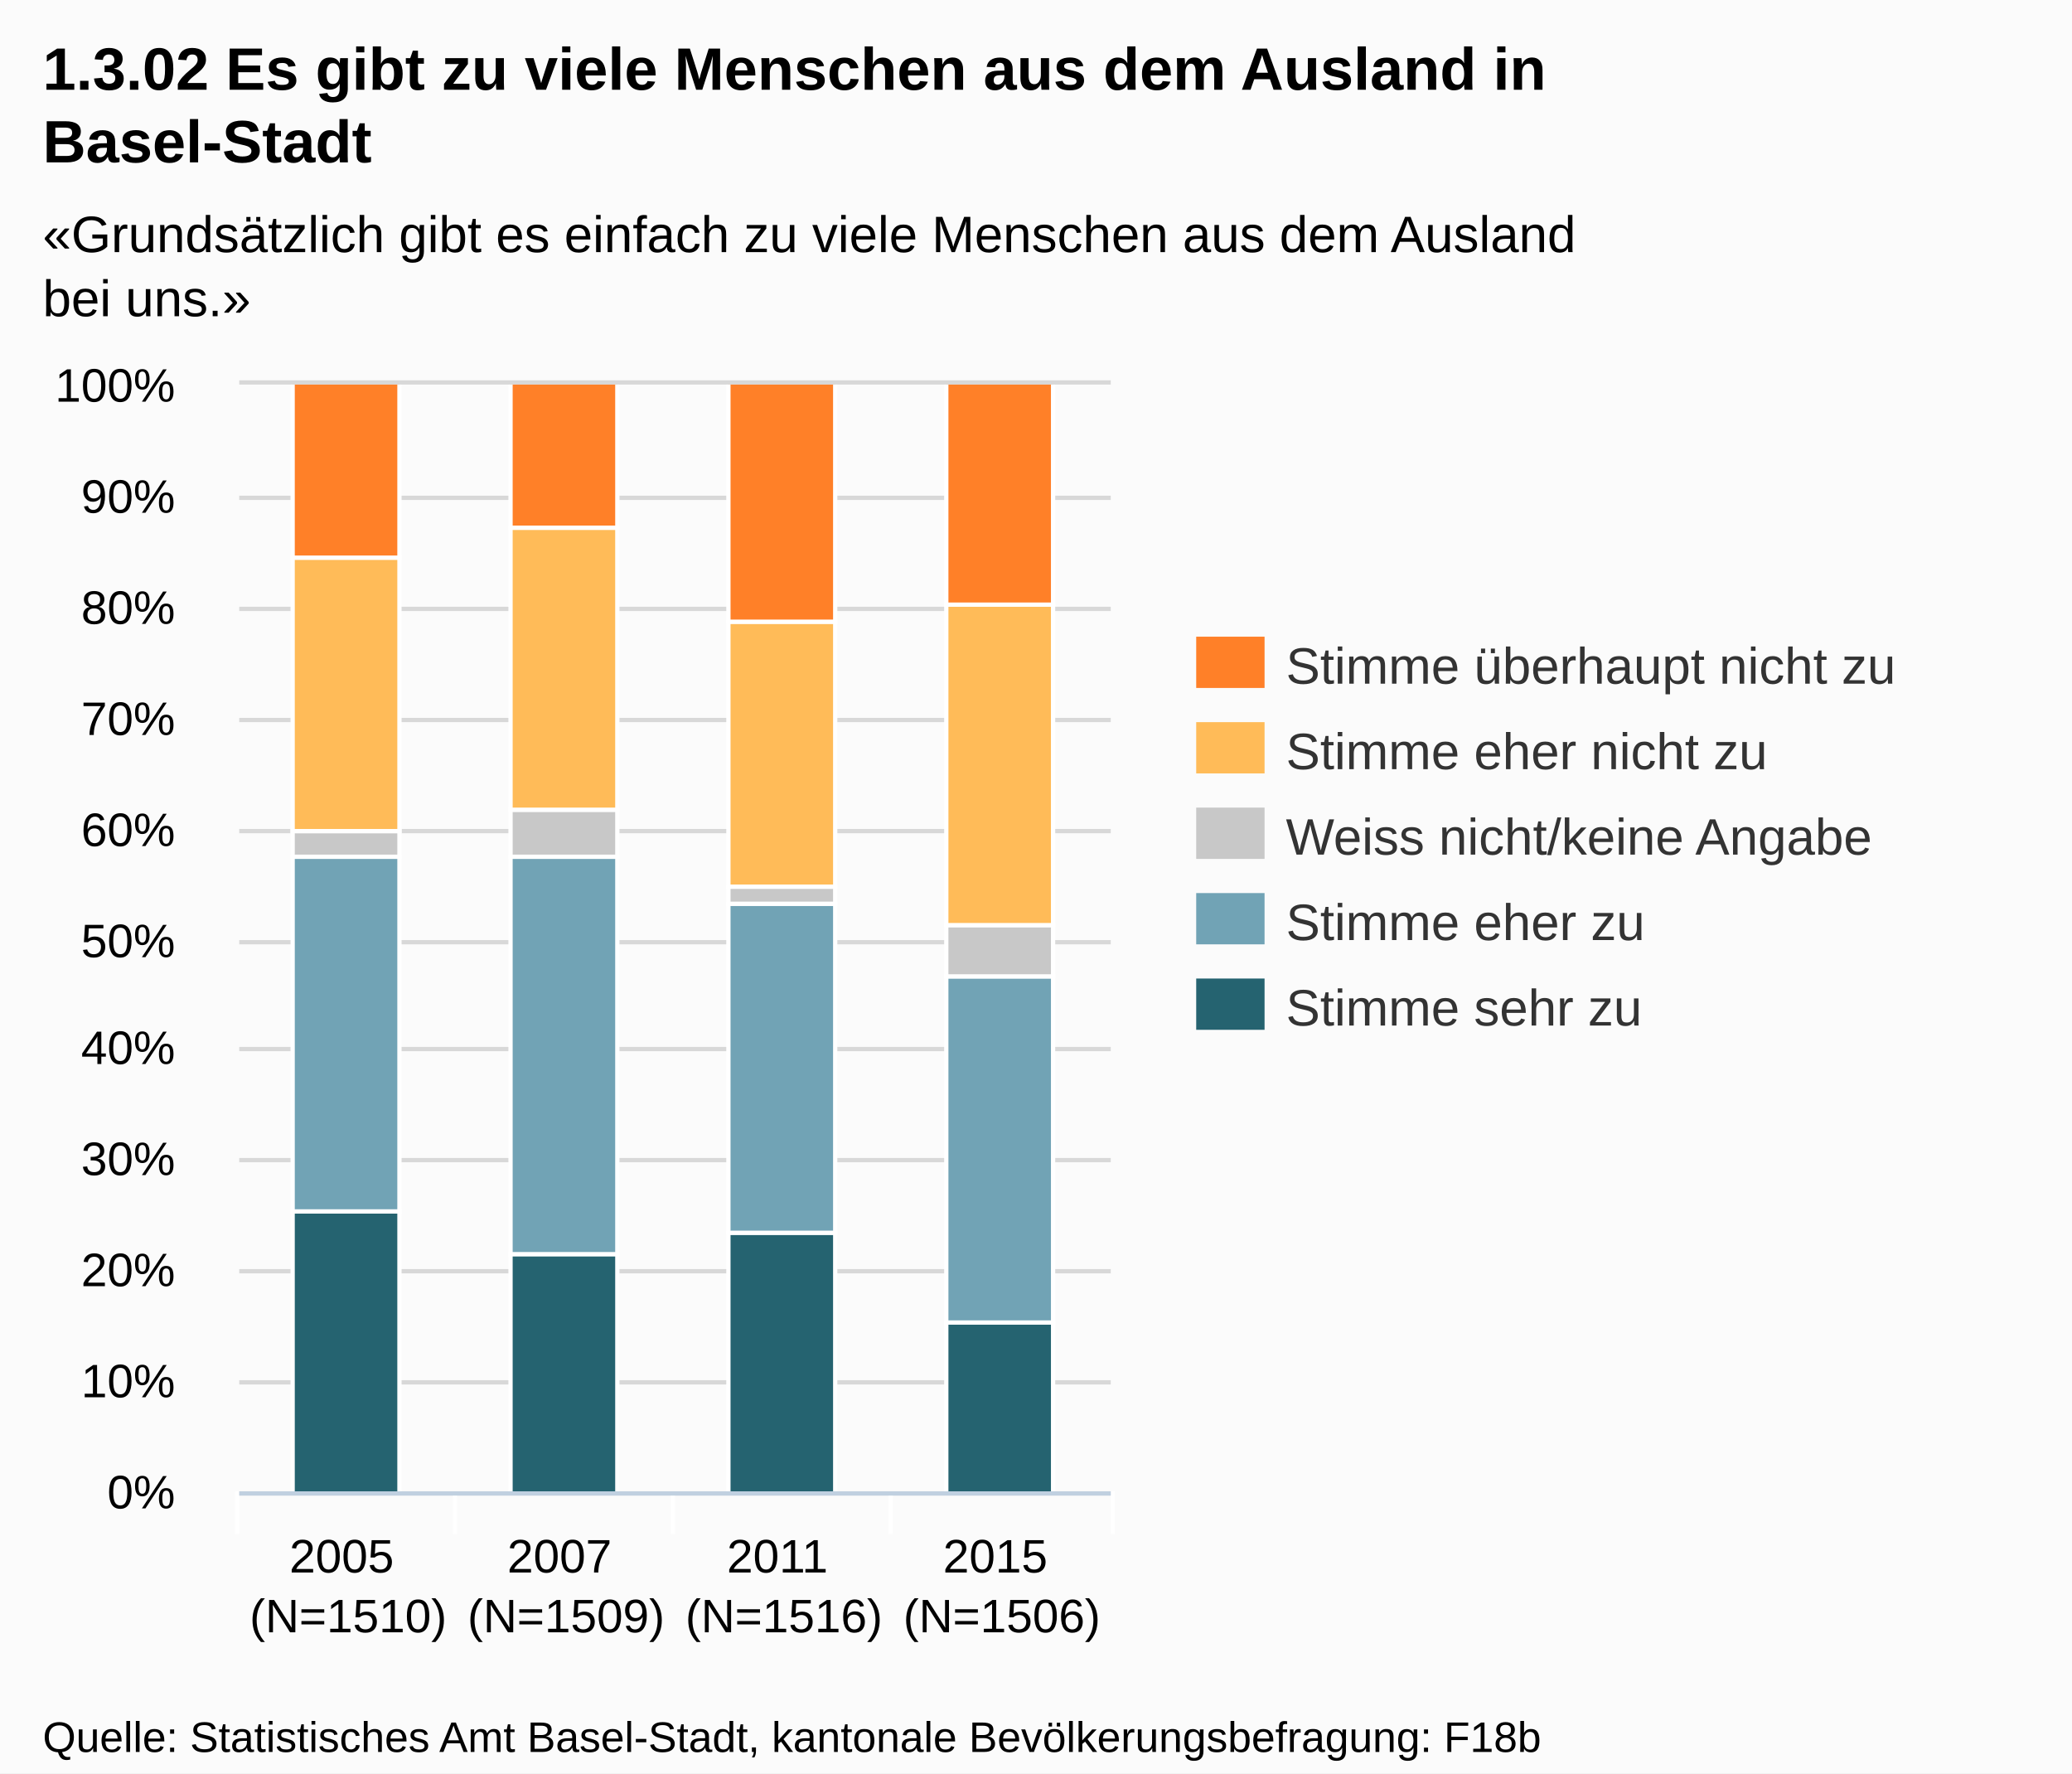
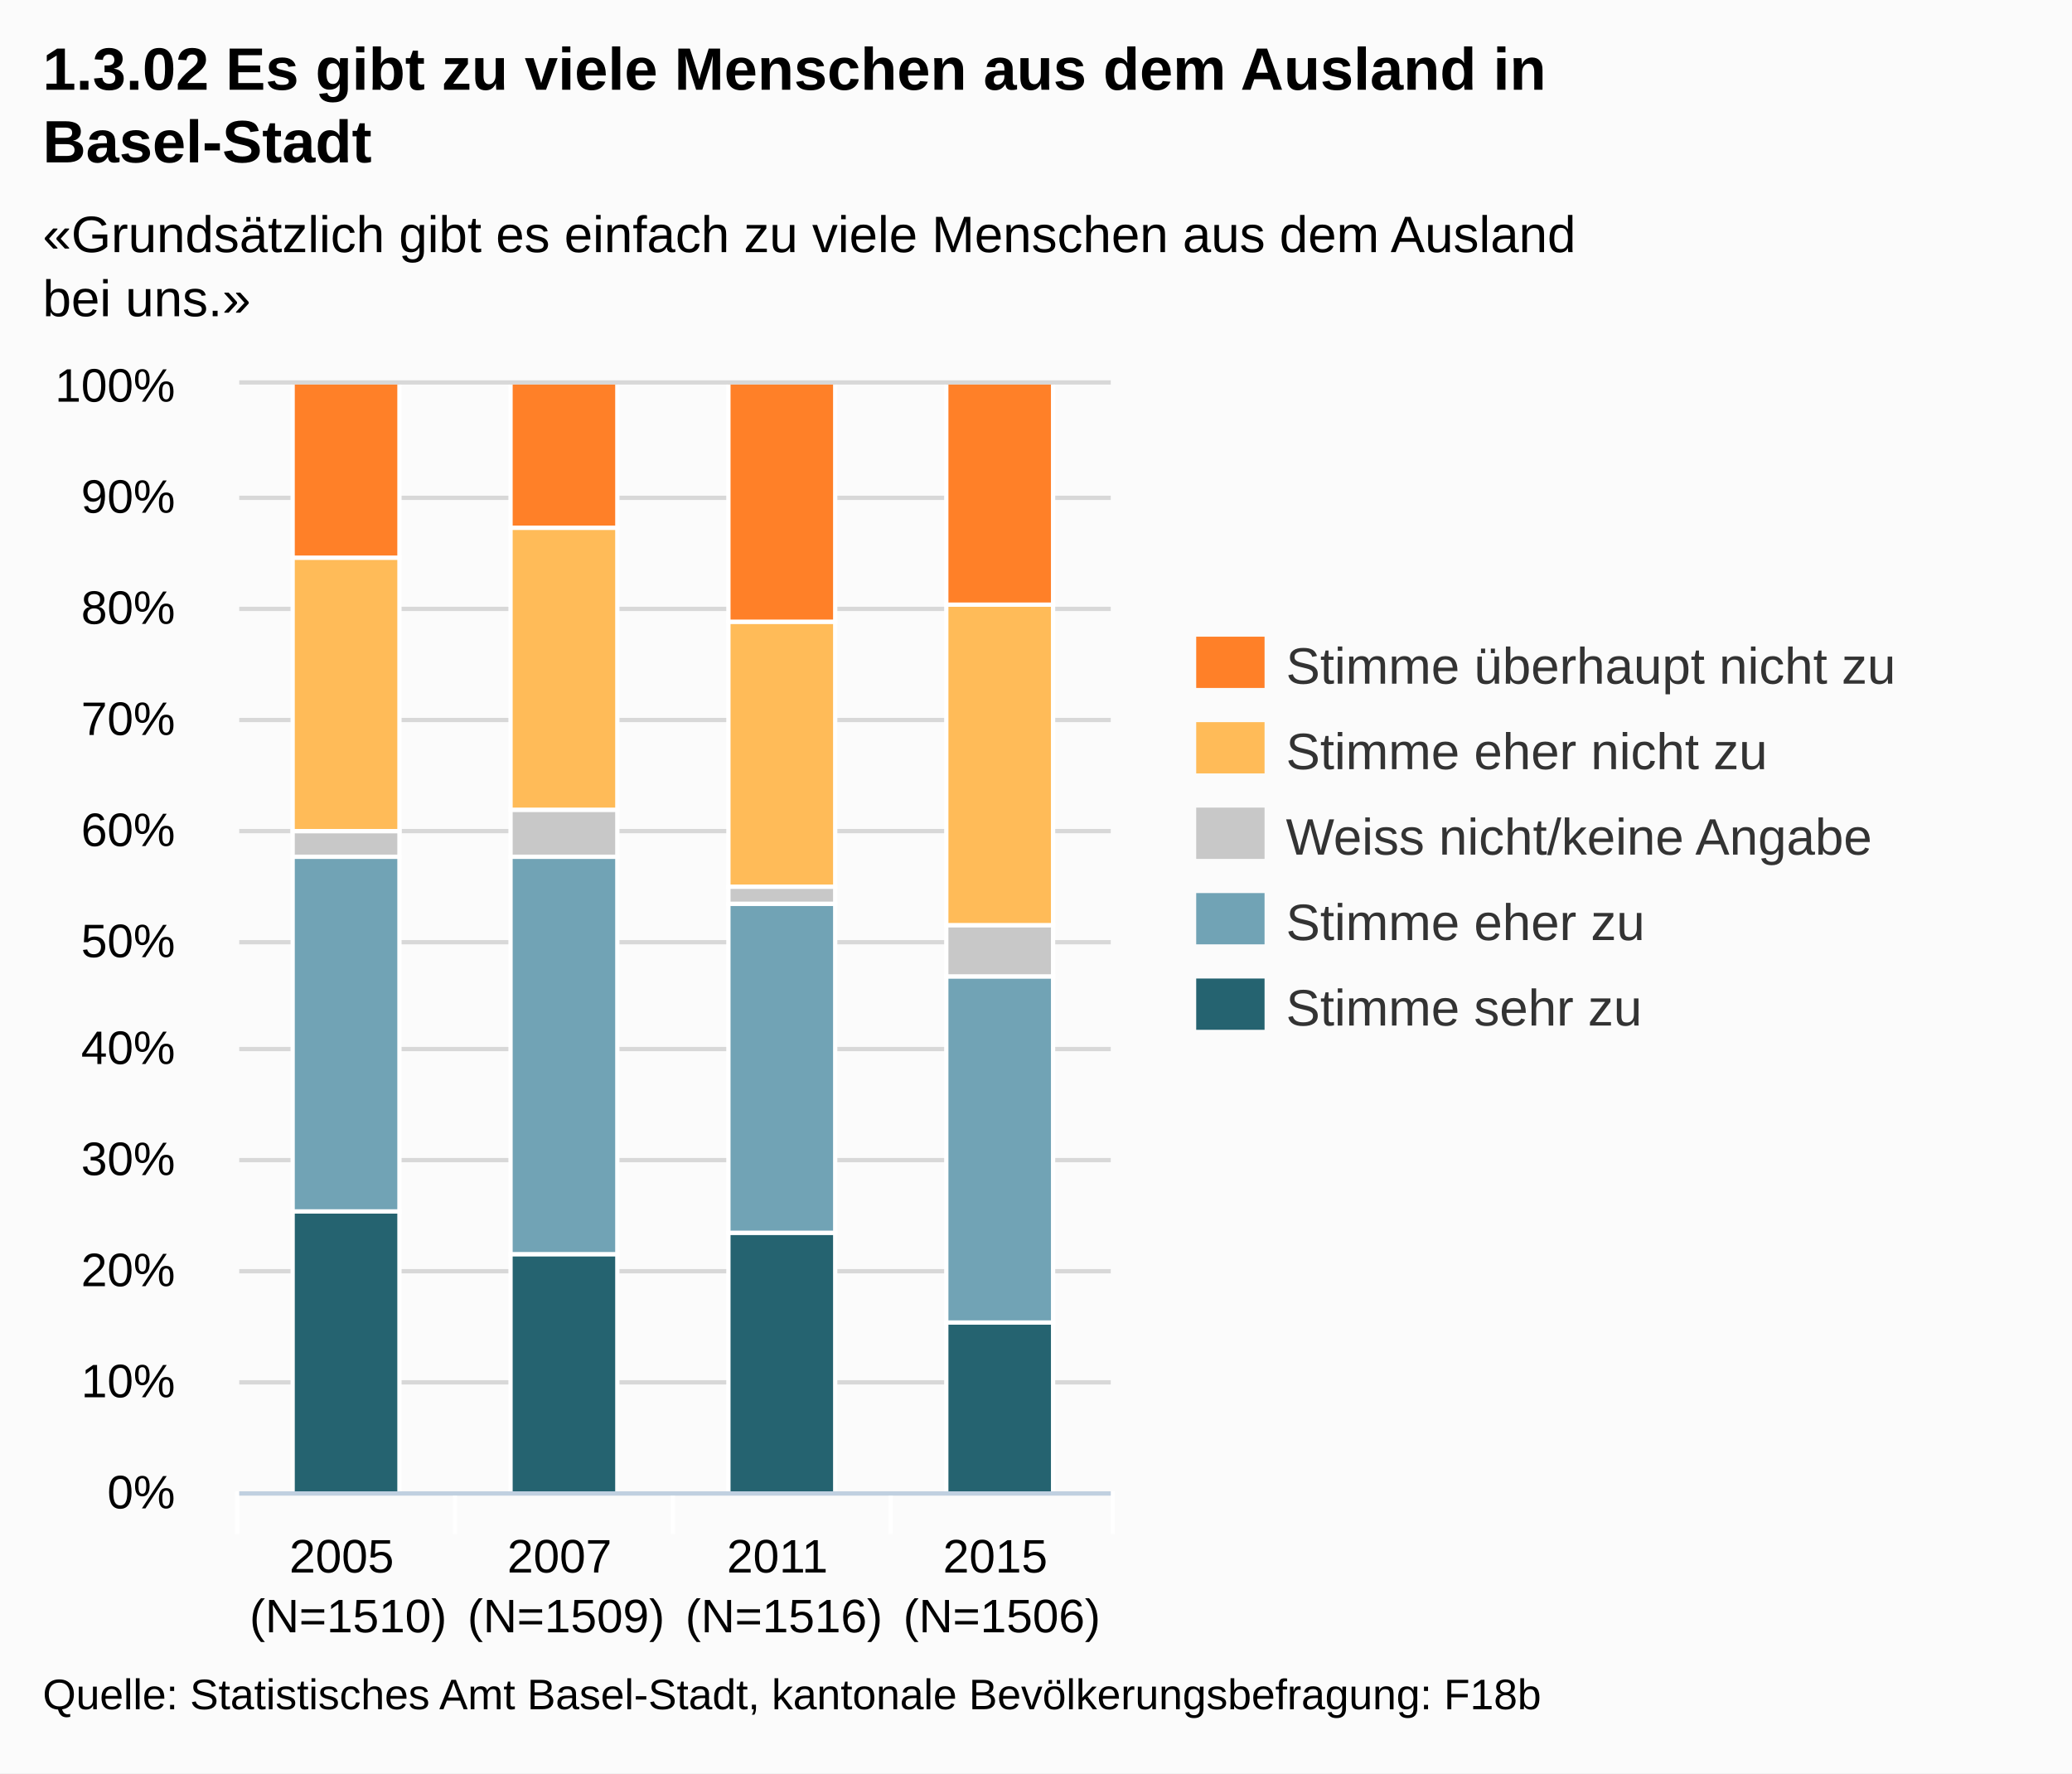
<svg xmlns="http://www.w3.org/2000/svg" version="1.1" style="font-family:Arial;font-size:12px;" viewBox="0 0 485 415">
  <defs>
    <clipPath id="highcharts-1">
      <rect x="0" y="0" width="204" height="259" />
    </clipPath>
  </defs>
  <rect x="0" y="0" width="485" height="415" fill="#fbfbfb" class=" highcharts-background" />
  <g class="highcharts-grid" />
  <g class="highcharts-grid">
    <path fill="none" d="M 56 349.5 L 260 349.5" stroke="#D8D8D8" stroke-width="1" opacity="1" />
    <path fill="none" d="M 56 323.5 L 260 323.5" stroke="#D8D8D8" stroke-width="1" opacity="1" />
    <path fill="none" d="M 56 297.5 L 260 297.5" stroke="#D8D8D8" stroke-width="1" opacity="1" />
    <path fill="none" d="M 56 271.5 L 260 271.5" stroke="#D8D8D8" stroke-width="1" opacity="1" />
    <path fill="none" d="M 56 245.5 L 260 245.5" stroke="#D8D8D8" stroke-width="1" opacity="1" />
    <path fill="none" d="M 56 220.5 L 260 220.5" stroke="#D8D8D8" stroke-width="1" opacity="1" />
    <path fill="none" d="M 56 194.5 L 260 194.5" stroke="#D8D8D8" stroke-width="1" opacity="1" />
    <path fill="none" d="M 56 168.5 L 260 168.5" stroke="#D8D8D8" stroke-width="1" opacity="1" />
    <path fill="none" d="M 56 142.5 L 260 142.5" stroke="#D8D8D8" stroke-width="1" opacity="1" />
    <path fill="none" d="M 56 116.5 L 260 116.5" stroke="#D8D8D8" stroke-width="1" opacity="1" />
    <path fill="none" d="M 56 89.5 L 260 89.5" stroke="#D8D8D8" stroke-width="1" opacity="1" />
  </g>
  <g class="highcharts-axis">
    <path fill="none" d="M 106.5 349 L 106.5 359" stroke="#FFFFFF" stroke-width="1" opacity="1" />
    <path fill="none" d="M 157.5 349 L 157.5 359" stroke="#FFFFFF" stroke-width="1" opacity="1" />
    <path fill="none" d="M 208.5 349 L 208.5 359" stroke="#FFFFFF" stroke-width="1" opacity="1" />
    <path fill="none" d="M 260.5 349 L 260.5 359" stroke="#FFFFFF" stroke-width="1" opacity="1" />
    <path fill="none" d="M 55.5 349 L 55.5 359" stroke="#FFFFFF" stroke-width="1" opacity="1" />
    <path fill="none" d="M 56 349.5 L 260 349.5" stroke="#C0D0E0" stroke-width="1" />
  </g>
  <g class="highcharts-axis" />
  <g class="highcharts-series-group">
    <g class="highcharts-series highcharts-series-0 highcharts-tracker" transform="translate(56,90) scale(1 1)" style="" clip-path="url(#highcharts-1)">
      <rect x="12.5" y="193.5" width="25" height="66" stroke="#FFFFFF" stroke-width="1" fill="#256370" rx="0" ry="0" />
      <rect x="63.5" y="203.5" width="25" height="56" stroke="#FFFFFF" stroke-width="1" fill="#256370" rx="0" ry="0" />
      <rect x="114.5" y="198.5" width="25" height="61" stroke="#FFFFFF" stroke-width="1" fill="#256370" rx="0" ry="0" />
      <rect x="165.5" y="219.5" width="25" height="40" stroke="#FFFFFF" stroke-width="1" fill="#256370" rx="0" ry="0" />
    </g>
    <g class="highcharts-markers highcharts-series-0" transform="translate(56,90) scale(1 1)" clip-path="none" />
    <g class="highcharts-series highcharts-series-1 highcharts-tracker" transform="translate(56,90) scale(1 1)" style="" clip-path="url(#highcharts-1)">
      <rect x="12.5" y="110.5" width="25" height="83" stroke="#FFFFFF" stroke-width="1" fill="#71A3B5" rx="0" ry="0" />
      <rect x="63.5" y="110.5" width="25" height="93" stroke="#FFFFFF" stroke-width="1" fill="#71A3B5" rx="0" ry="0" />
      <rect x="114.5" y="121.5" width="25" height="77" stroke="#FFFFFF" stroke-width="1" fill="#71A3B5" rx="0" ry="0" />
      <rect x="165.5" y="138.5" width="25" height="81" stroke="#FFFFFF" stroke-width="1" fill="#71A3B5" rx="0" ry="0" />
    </g>
    <g class="highcharts-markers highcharts-series-1" transform="translate(56,90) scale(1 1)" clip-path="none" />
    <g class="highcharts-series highcharts-series-2 highcharts-tracker" transform="translate(56,90) scale(1 1)" style="" clip-path="url(#highcharts-1)">
      <rect x="12.5" y="104.5" width="25" height="6" stroke="#FFFFFF" stroke-width="1" fill="#C8C8C8" rx="0" ry="0" />
      <rect x="63.5" y="99.5" width="25" height="11" stroke="#FFFFFF" stroke-width="1" fill="#C8C8C8" rx="0" ry="0" />
      <rect x="114.5" y="117.5" width="25" height="4" stroke="#FFFFFF" stroke-width="1" fill="#C8C8C8" rx="0" ry="0" />
      <rect x="165.5" y="126.5" width="25" height="12" stroke="#FFFFFF" stroke-width="1" fill="#C8C8C8" rx="0" ry="0" />
    </g>
    <g class="highcharts-markers highcharts-series-2" transform="translate(56,90) scale(1 1)" clip-path="none" />
    <g class="highcharts-series highcharts-series-3 highcharts-tracker" transform="translate(56,90) scale(1 1)" style="" clip-path="url(#highcharts-1)">
      <rect x="12.5" y="40.5" width="25" height="64" stroke="#FFFFFF" stroke-width="1" fill="#FFBB58" rx="0" ry="0" />
      <rect x="63.5" y="33.5" width="25" height="66" stroke="#FFFFFF" stroke-width="1" fill="#FFBB58" rx="0" ry="0" />
      <rect x="114.5" y="55.5" width="25" height="62" stroke="#FFFFFF" stroke-width="1" fill="#FFBB58" rx="0" ry="0" />
      <rect x="165.5" y="51.5" width="25" height="75" stroke="#FFFFFF" stroke-width="1" fill="#FFBB58" rx="0" ry="0" />
    </g>
    <g class="highcharts-markers highcharts-series-3" transform="translate(56,90) scale(1 1)" clip-path="none" />
    <g class="highcharts-series highcharts-series-4 highcharts-tracker" transform="translate(56,90) scale(1 1)" style="" clip-path="url(#highcharts-1)">
      <rect x="12.5" y="-0.5" width="25" height="41" stroke="#FFFFFF" stroke-width="1" fill="#FF8028" rx="0" ry="0" />
      <rect x="63.5" y="-0.5" width="25" height="34" stroke="#FFFFFF" stroke-width="1" fill="#FF8028" rx="0" ry="0" />
      <rect x="114.5" y="-0.5" width="25" height="56" stroke="#FFFFFF" stroke-width="1" fill="#FF8028" rx="0" ry="0" />
      <rect x="165.5" y="-0.5" width="25" height="52" stroke="#FFFFFF" stroke-width="1" fill="#FF8028" rx="0" ry="0" />
    </g>
    <g class="highcharts-markers highcharts-series-4" transform="translate(56,90) scale(1 1)" clip-path="none" />
  </g>
  <text x="10" text-anchor="start" class="highcharts-title" style="color:#000000;font-size:14px;font-weight:bold;fill:#000000;width:421px;" y="21">
    <tspan>1.3.02 Es gibt zu viele Menschen aus dem Ausland in</tspan>
    <tspan dy="17" x="10">Basel-Stadt</tspan>
  </text>
  <text x="10" text-anchor="start" class="highcharts-subtitle" style="color:#000000;font-size:12px;fill:#000000;width:421px;" y="59">
    <tspan>«Grundsätzlich gibt es einfach zu viele Menschen aus dem Ausland</tspan>
    <tspan dy="15" x="10">bei uns.»</tspan>
  </text>
  <g class="highcharts-legend" transform="translate(272,142)">
    <g>
      <g>
        <g class="highcharts-legend-item" transform="translate(8,3)">
          <text x="21" style="color:#333333;font-size:12px;font-weight:normal;cursor:pointer;fill:#333333;" text-anchor="start" y="15">
            <tspan>Stimme überhaupt nicht zu</tspan>
          </text>
          <rect x="0" y="4" width="16" height="12" fill="#FF8028" />
        </g>
        <g class="highcharts-legend-item" transform="translate(8,23)">
          <text x="21" y="15" style="color:#333333;font-size:12px;font-weight:normal;cursor:pointer;fill:#333333;" text-anchor="start">
            <tspan>Stimme eher nicht zu</tspan>
          </text>
          <rect x="0" y="4" width="16" height="12" fill="#FFBB58" />
        </g>
        <g class="highcharts-legend-item" transform="translate(8,43)">
          <text x="21" y="15" style="color:#333333;font-size:12px;font-weight:normal;cursor:pointer;fill:#333333;" text-anchor="start">
            <tspan>Weiss nicht/keine Angabe</tspan>
          </text>
          <rect x="0" y="4" width="16" height="12" fill="#C8C8C8" />
        </g>
        <g class="highcharts-legend-item" transform="translate(8,63)">
          <text x="21" y="15" style="color:#333333;font-size:12px;font-weight:normal;cursor:pointer;fill:#333333;" text-anchor="start">
            <tspan>Stimme eher zu</tspan>
          </text>
          <rect x="0" y="4" width="16" height="12" fill="#71A3B5" />
        </g>
        <g class="highcharts-legend-item" transform="translate(8,83)">
          <text x="21" y="15" style="color:#333333;font-size:12px;font-weight:normal;cursor:pointer;fill:#333333;" text-anchor="start">
            <tspan>Stimme sehr zu</tspan>
          </text>
          <rect x="0" y="4" width="16" height="12" fill="#256370" />
        </g>
      </g>
    </g>
  </g>
  <g class="highcharts-axis-labels highcharts-xaxis-labels">
    <text x="81.5" style="color:#000000;cursor:default;font-size:11px;fill:#000000;width:51;text-overflow:ellipsis;" text-anchor="middle" transform="translate(0,0)" y="368" opacity="1">
      <tspan>2005</tspan>
      <tspan x="81.5" dy="14">(N=1510)</tspan>
    </text>
    <text x="132.5" style="color:#000000;cursor:default;font-size:11px;fill:#000000;width:51;text-overflow:ellipsis;" text-anchor="middle" transform="translate(0,0)" y="368" opacity="1">
      <tspan>2007</tspan>
      <tspan x="132.5" dy="14">(N=1509)</tspan>
    </text>
    <text x="183.5" style="color:#000000;cursor:default;font-size:11px;fill:#000000;width:51;text-overflow:ellipsis;" text-anchor="middle" transform="translate(0,0)" y="368" opacity="1">
      <tspan>2011</tspan>
      <tspan x="183.5" dy="14">(N=1516)</tspan>
    </text>
    <text x="234.5" style="color:#000000;cursor:default;font-size:11px;fill:#000000;width:51;text-overflow:ellipsis;" text-anchor="middle" transform="translate(0,0)" y="368" opacity="1">
      <tspan>2015</tspan>
      <tspan x="234.5" dy="14">(N=1506)</tspan>
    </text>
  </g>
  <g class="highcharts-axis-labels highcharts-yaxis-labels">
    <text x="41" style="color:#000000;cursor:default;font-size:11px;fill:#000000;width:150px;text-overflow:clip;" text-anchor="end" transform="translate(0,0)" y="353" opacity="1">
      <tspan>0%</tspan>
    </text>
    <text x="41" style="color:#000000;cursor:default;font-size:11px;fill:#000000;width:150px;text-overflow:clip;" text-anchor="end" transform="translate(0,0)" y="327" opacity="1">
      <tspan>10%</tspan>
    </text>
    <text x="41" style="color:#000000;cursor:default;font-size:11px;fill:#000000;width:150px;text-overflow:clip;" text-anchor="end" transform="translate(0,0)" y="301" opacity="1">
      <tspan>20%</tspan>
    </text>
    <text x="41" style="color:#000000;cursor:default;font-size:11px;fill:#000000;width:150px;text-overflow:clip;" text-anchor="end" transform="translate(0,0)" y="275" opacity="1">
      <tspan>30%</tspan>
    </text>
    <text x="41" style="color:#000000;cursor:default;font-size:11px;fill:#000000;width:150px;text-overflow:clip;" text-anchor="end" transform="translate(0,0)" y="249" opacity="1">
      <tspan>40%</tspan>
    </text>
    <text x="41" style="color:#000000;cursor:default;font-size:11px;fill:#000000;width:150px;text-overflow:clip;" text-anchor="end" transform="translate(0,0)" y="224" opacity="1">
      <tspan>50%</tspan>
    </text>
    <text x="41" style="color:#000000;cursor:default;font-size:11px;fill:#000000;width:150px;text-overflow:clip;" text-anchor="end" transform="translate(0,0)" y="198" opacity="1">
      <tspan>60%</tspan>
    </text>
    <text x="41" style="color:#000000;cursor:default;font-size:11px;fill:#000000;width:150px;text-overflow:clip;" text-anchor="end" transform="translate(0,0)" y="172" opacity="1">
      <tspan>70%</tspan>
    </text>
    <text x="41" style="color:#000000;cursor:default;font-size:11px;fill:#000000;width:150px;text-overflow:clip;" text-anchor="end" transform="translate(0,0)" y="146" opacity="1">
      <tspan>80%</tspan>
    </text>
    <text x="41" style="color:#000000;cursor:default;font-size:11px;fill:#000000;width:150px;text-overflow:clip;" text-anchor="end" transform="translate(0,0)" y="120" opacity="1">
      <tspan>90%</tspan>
    </text>
    <text x="41" style="color:#000000;cursor:default;font-size:11px;fill:#000000;width:150px;text-overflow:clip;" text-anchor="end" transform="translate(0,0)" y="94" opacity="1">
      <tspan>100%</tspan>
    </text>
  </g>
  <g class="highcharts-tooltip" style="cursor:default;padding:0;pointer-events:none;white-space:nowrap;" transform="translate(0,-9000000000)">
    <path fill="none" d="M 3.5 0.5 L 13.5 0.5 C 16.5 0.5 16.5 0.5 16.5 3.5 L 16.5 13.5 C 16.5 16.5 16.5 16.5 13.5 16.5 L 3.5 16.5 C 0.5 16.5 0.5 16.5 0.5 13.5 L 0.5 3.5 C 0.5 0.5 0.5 0.5 3.5 0.5" isShadow="true" stroke="black" stroke-width="5" transform="translate(1, 1)" opacity="0.05" />
    <path fill="none" d="M 3.5 0.5 L 13.5 0.5 C 16.5 0.5 16.5 0.5 16.5 3.5 L 16.5 13.5 C 16.5 16.5 16.5 16.5 13.5 16.5 L 3.5 16.5 C 0.5 16.5 0.5 16.5 0.5 13.5 L 0.5 3.5 C 0.5 0.5 0.5 0.5 3.5 0.5" isShadow="true" stroke="black" stroke-width="3" transform="translate(1, 1)" opacity="0.1" />
    <path fill="none" d="M 3.5 0.5 L 13.5 0.5 C 16.5 0.5 16.5 0.5 16.5 3.5 L 16.5 13.5 C 16.5 16.5 16.5 16.5 13.5 16.5 L 3.5 16.5 C 0.5 16.5 0.5 16.5 0.5 13.5 L 0.5 3.5 C 0.5 0.5 0.5 0.5 3.5 0.5" isShadow="true" stroke="black" stroke-width="1" transform="translate(1, 1)" opacity="0.15" />
    <path fill="rgba(249, 249, 249, .85)" d="M 3.5 0.5 L 13.5 0.5 C 16.5 0.5 16.5 0.5 16.5 3.5 L 16.5 13.5 C 16.5 16.5 16.5 16.5 13.5 16.5 L 3.5 16.5 C 0.5 16.5 0.5 16.5 0.5 13.5 L 0.5 3.5 C 0.5 0.5 0.5 0.5 3.5 0.5" />
    <text x="8" style="font-size:12px;color:#333333;fill:#333333;" y="20" />
  </g>
-   <text x="10" text-anchor="start" style="cursor:default;color:#000000;font-size:10px;fill:#000000;" y="410">
+   <text x="10" text-anchor="start" style="cursor:default;color:#000000;font-size:10px;fill:#000000;" y="400">
    <tspan>Quelle: Statistisches Amt Basel-Stadt, kantonale Bevölkerungsbefragung: F18b</tspan>
  </text>
</svg>
